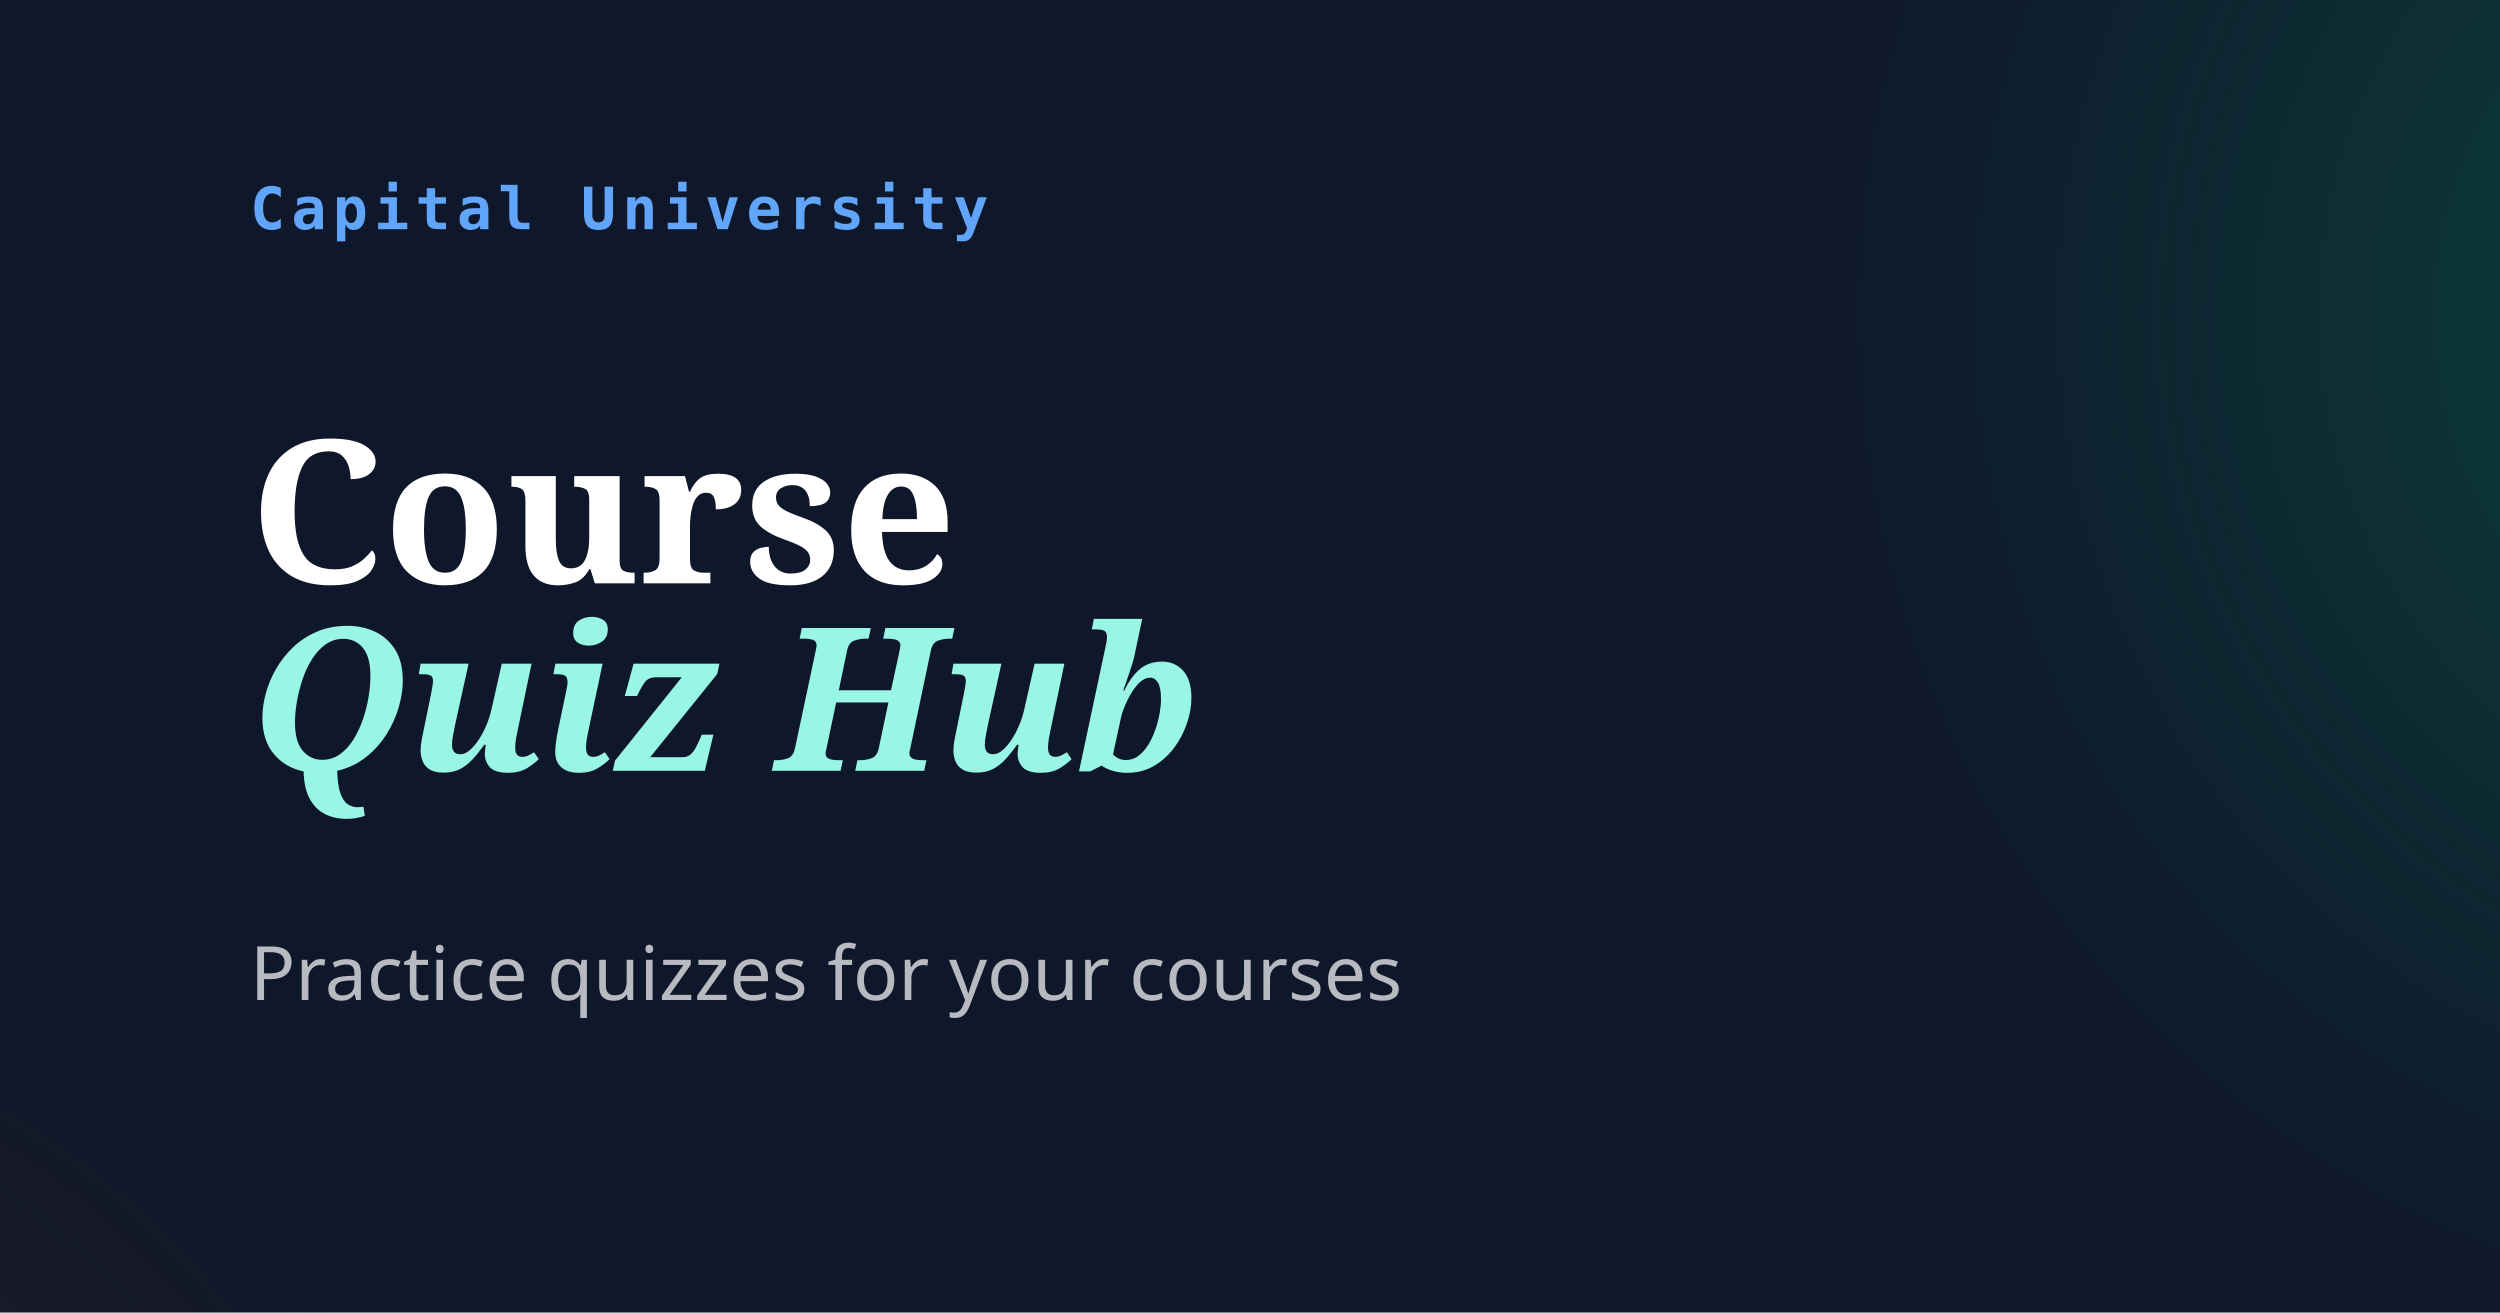
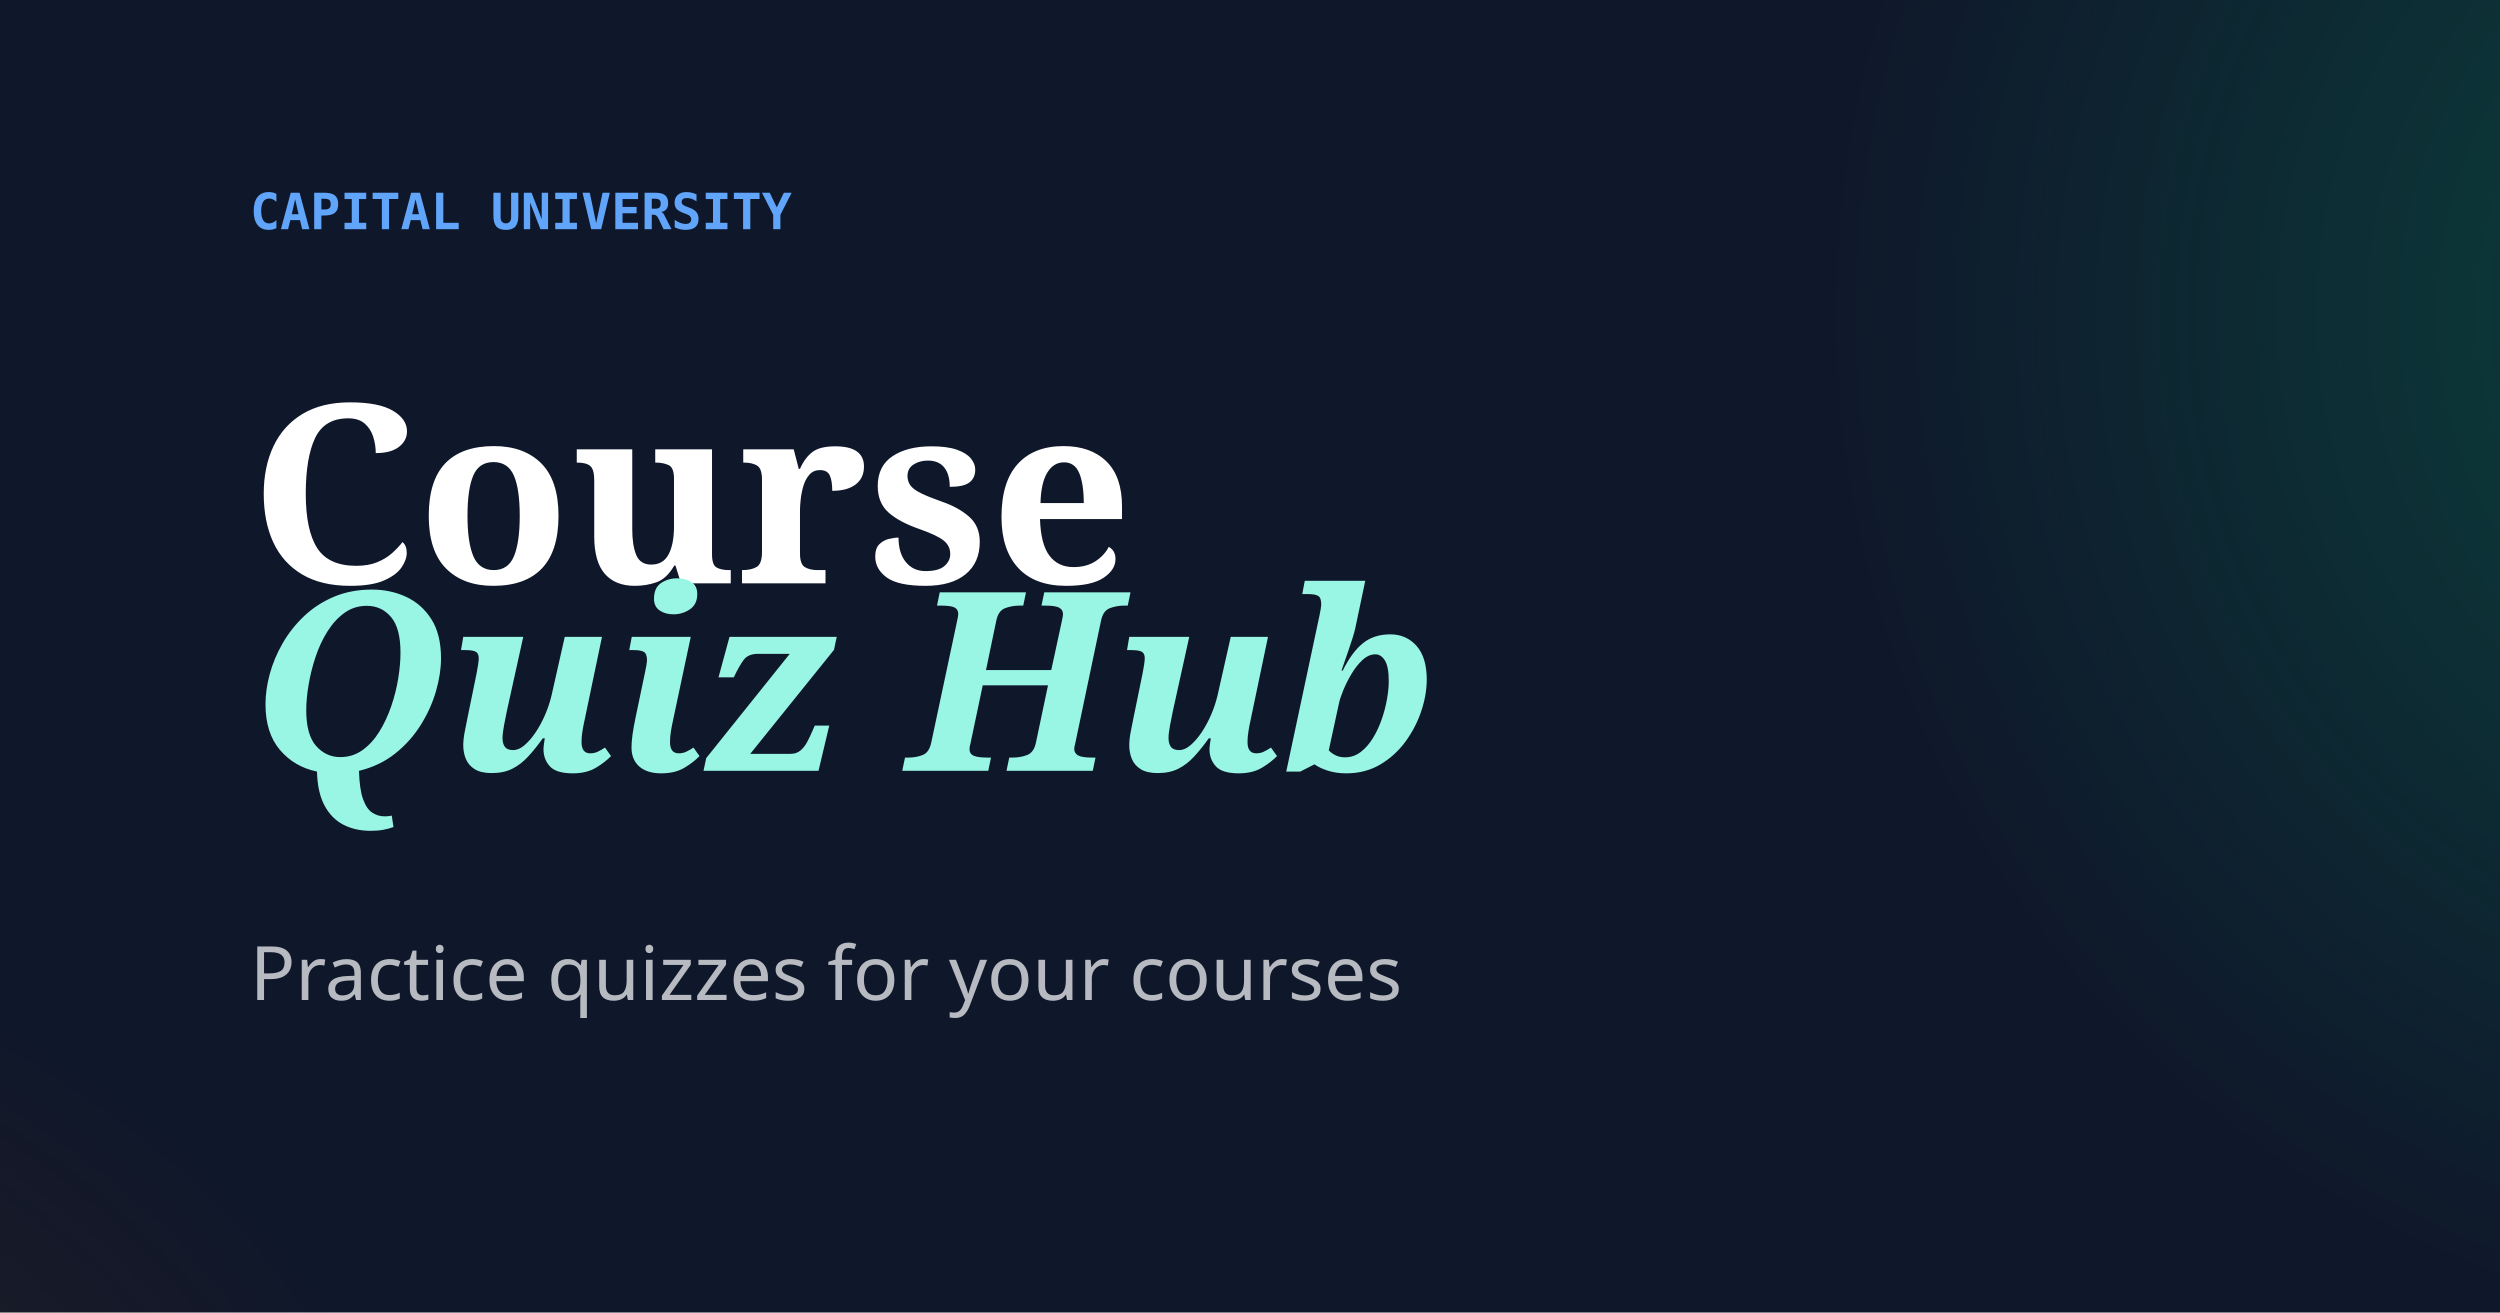
<svg xmlns="http://www.w3.org/2000/svg" width="1200" height="630">
  <defs>
    <radialGradient id="rad1" cx="85%" cy="40%">
      <stop offset="0%" style="stop-color:rgba(0,176,110,0.3);stop-opacity:1" />
      <stop offset="100%" style="stop-color:rgba(0,176,110,0);stop-opacity:1" />
    </radialGradient>
    <radialGradient id="rad2" cx="10%" cy="90%">
      <stop offset="0%" style="stop-color:rgba(180,83,9,0.2);stop-opacity:1" />
      <stop offset="100%" style="stop-color:rgba(180,83,9,0);stop-opacity:1" />
    </radialGradient>
  </defs>
  <rect width="1200" height="630" fill="#0f172a" />
  <ellipse cx="1020" cy="252" rx="510" ry="504" fill="url(#rad1)" />
  <ellipse cx="120" cy="504" rx="480" ry="378" fill="url(#rad2)" />
-   <text x="120" y="110" font-family="DM Mono, monospace" font-size="28" font-weight="600" letter-spacing="3" fill="#60a5fa" text-transform="uppercase">Capital University</text>
-   <text x="120" y="280" font-family="DM Serif Display, serif" font-size="96" font-weight="600" fill="white">Course</text>
-   <text x="120" y="370" font-family="DM Serif Display, serif" font-size="96" font-weight="600" fill="#99f6e4" font-style="italic">Quiz Hub</text>
-   <text x="120" y="480" font-family="DM Sans, sans-serif" font-size="36" fill="rgba(255,255,255,0.7)">Practice quizzes for your courses</text>
+   <text x="120" y="110" font-family="monospace" font-size="24" font-weight="bold" fill="#60a5fa">CAPITAL UNIVERSITY</text>
+   <text x="120" y="280" font-family="serif" font-size="120" font-weight="bold" fill="white">Course</text>
+   <text x="120" y="370" font-family="serif" font-size="120" font-weight="bold" fill="#99f6e4" font-style="italic">Quiz Hub</text>
+   <text x="120" y="480" font-family="sans-serif" font-size="36" fill="rgba(255,255,255,0.7)">Practice quizzes for your courses</text>
</svg>
